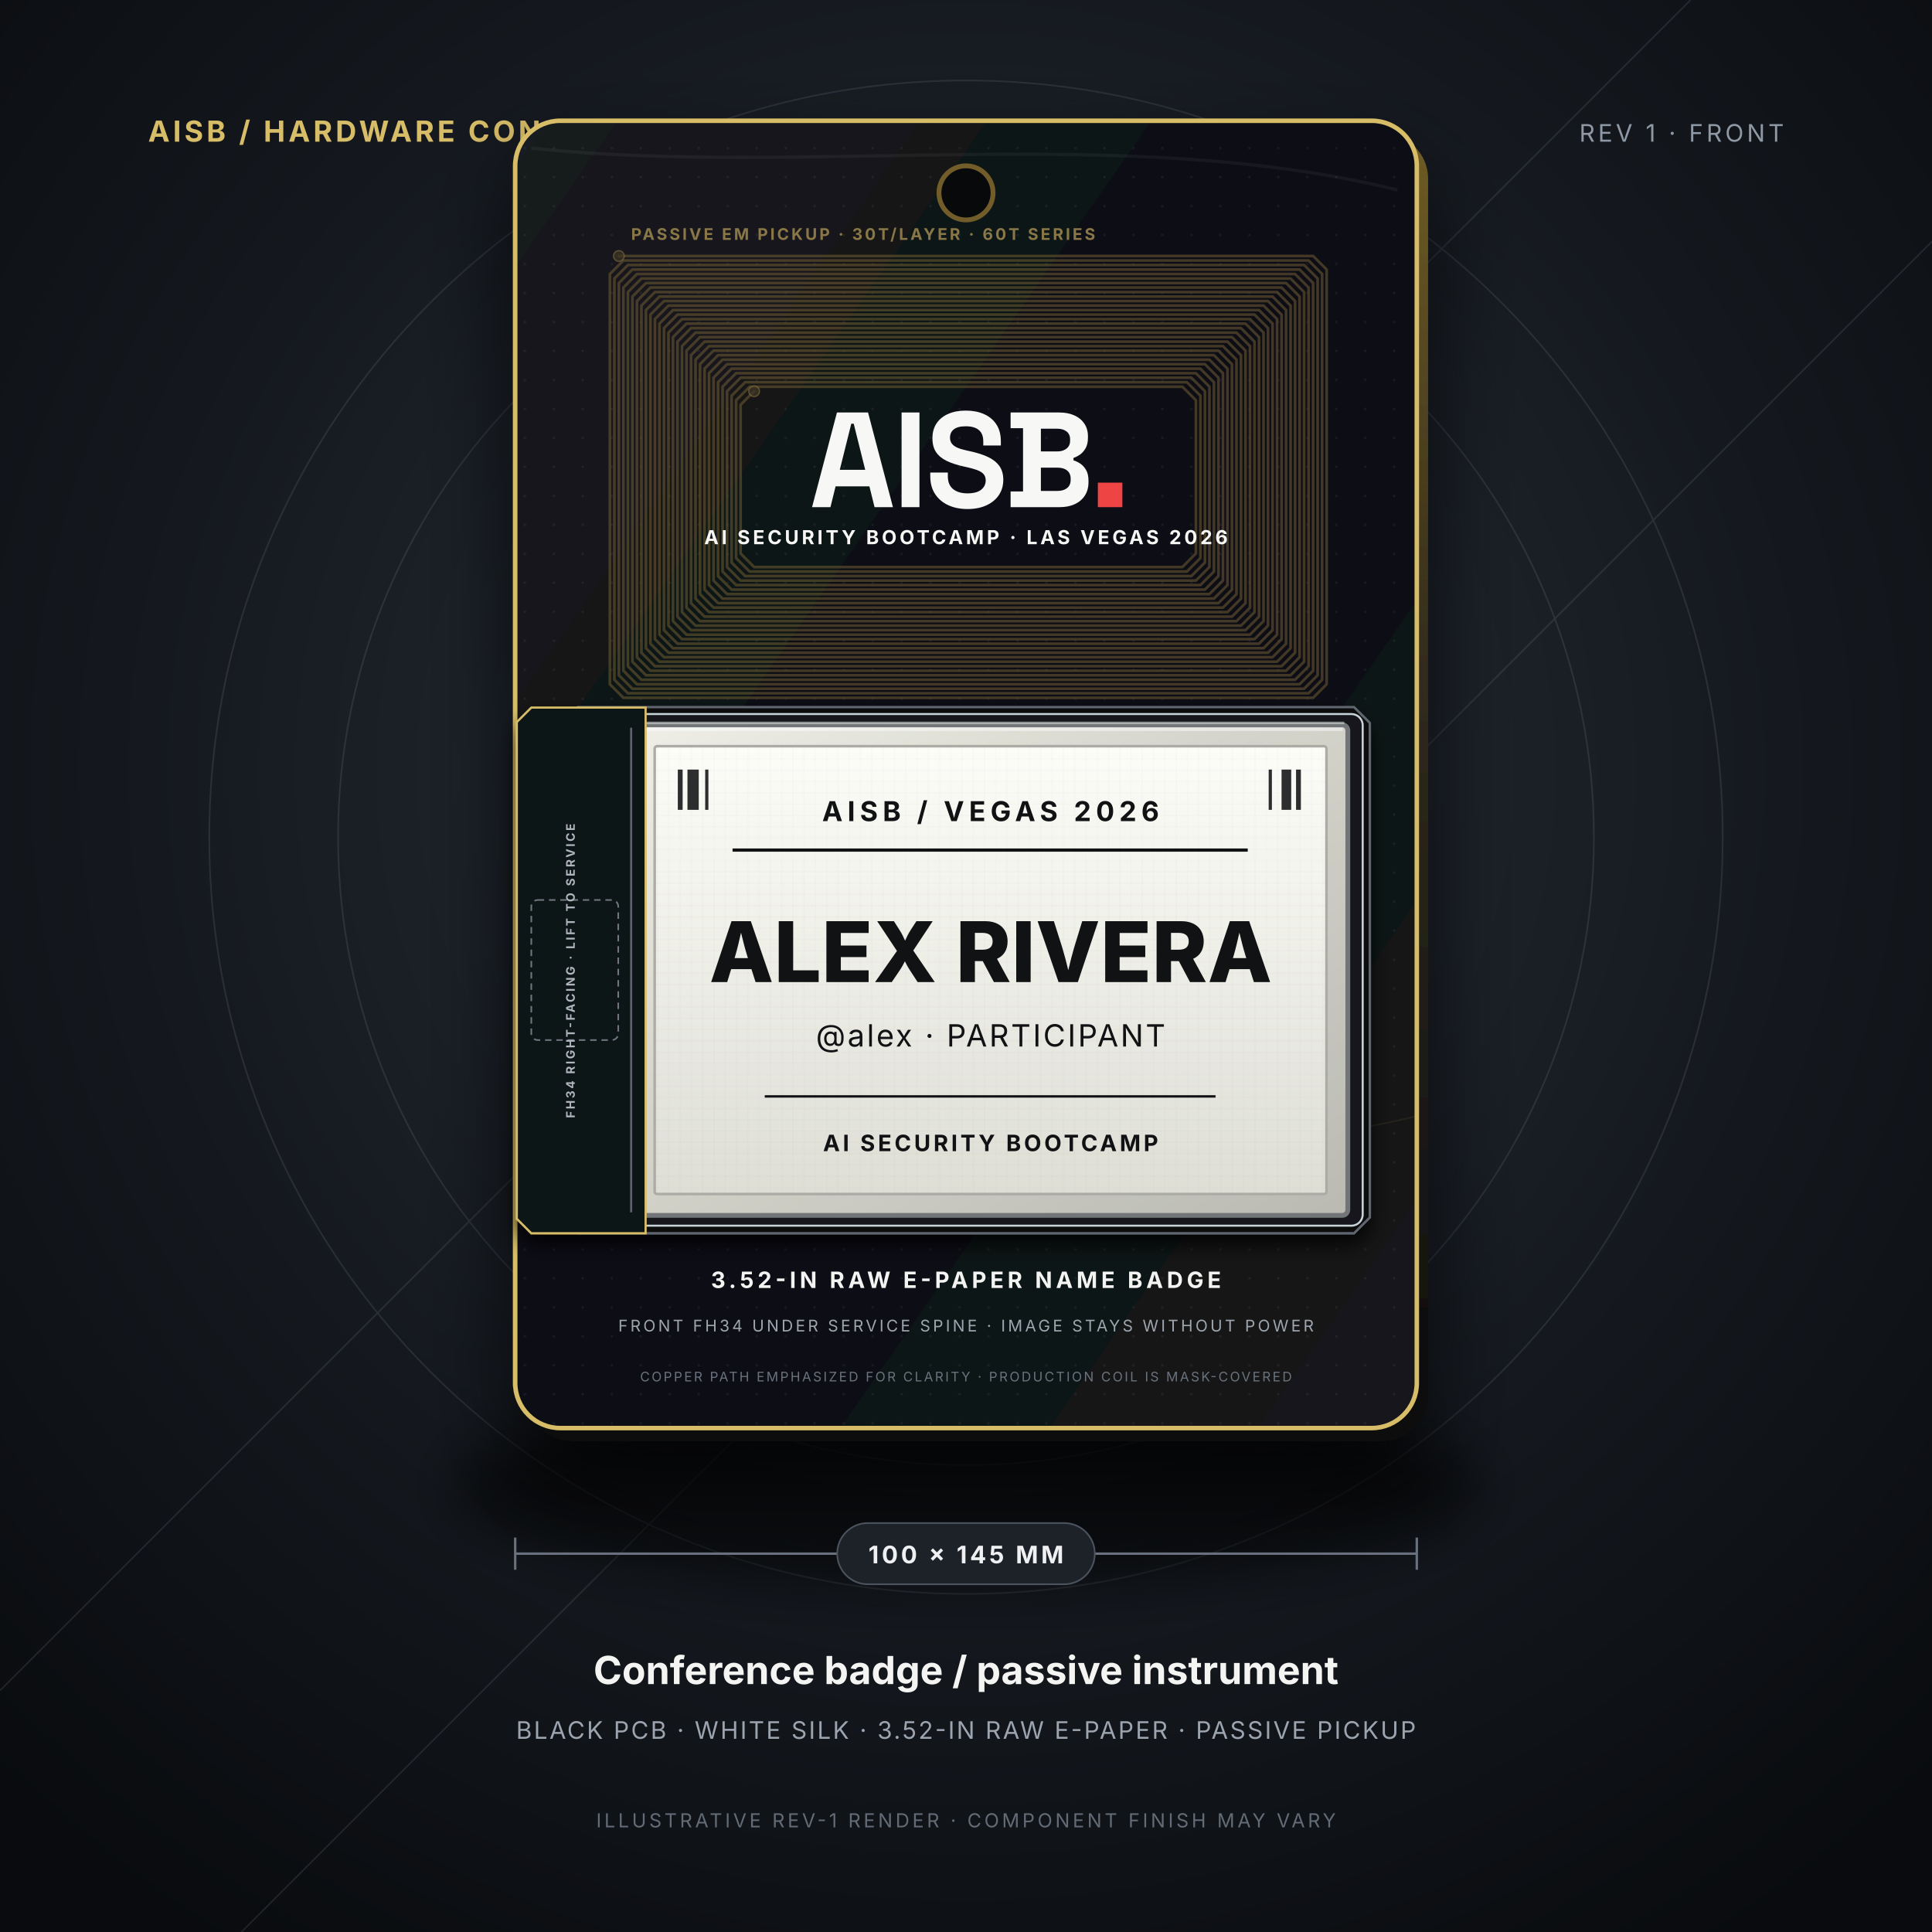
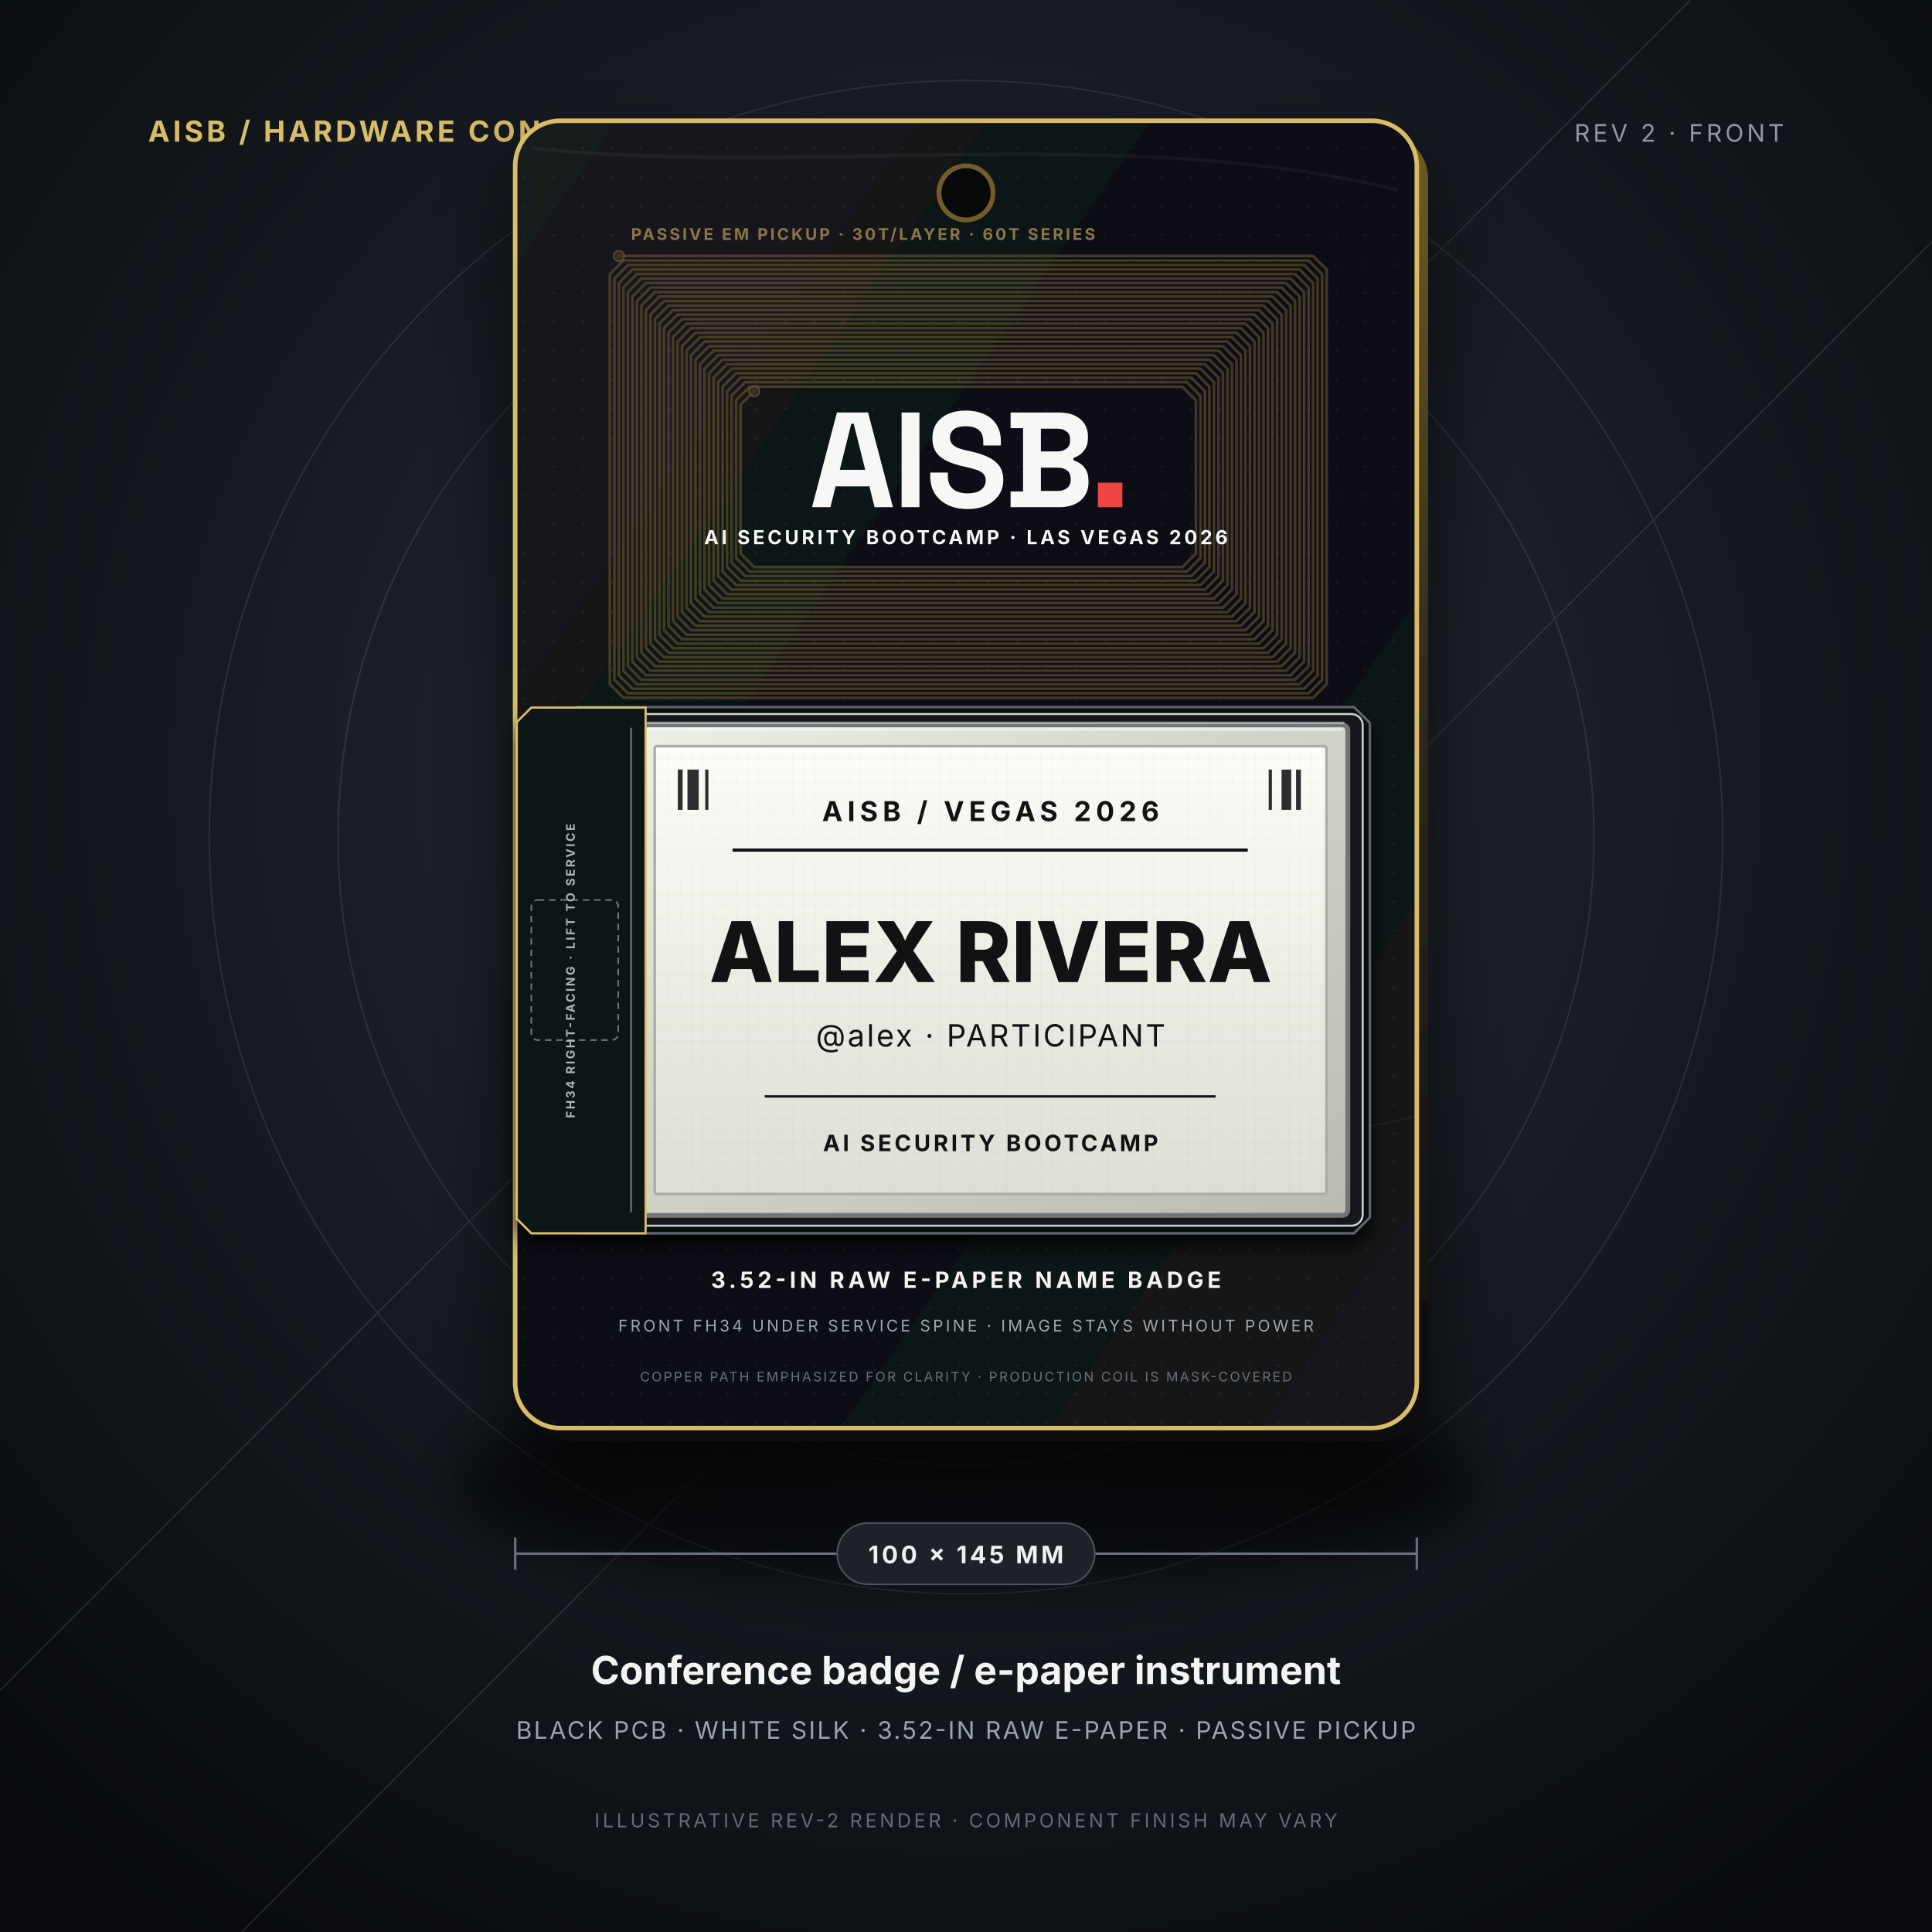
<svg xmlns="http://www.w3.org/2000/svg" viewBox="0 0 1200 1200" width="1200" height="1200" role="img" aria-labelledby="title desc">
  <defs>
    <radialGradient id="bg" cx="50%" cy="40%" r="72%">
      <stop offset="0" stop-color="#29303a" />
      <stop offset="0.58" stop-color="#15191f" />
      <stop offset="1" stop-color="#090b0e" />
    </radialGradient>
    <linearGradient id="board" x1="0" y1="0" x2="1" y2="1">
      <stop offset="0" stop-color="#181b20" />
      <stop offset="0.48" stop-color="#0c0e12" />
      <stop offset="1" stop-color="#15171b" />
    </linearGradient>
    <linearGradient id="boardEdge" x1="0" y1="0" x2="0" y2="1">
      <stop stop-color="#6f5c25" />
      <stop offset="0.42" stop-color="#312a1b" />
      <stop offset="1" stop-color="#0b0c0e" />
    </linearGradient>
    <linearGradient id="paper" x1="0" y1="0" x2="0" y2="1">
      <stop stop-color="#fffef7" />
      <stop offset="1" stop-color="#dfddd3" />
    </linearGradient>
    <linearGradient id="gold" x1="0" y1="0" x2="1" y2="1">
      <stop stop-color="#7a6226" />
      <stop offset="0.28" stop-color="#d8bd68" />
      <stop offset="0.55" stop-color="#8c7130" />
      <stop offset="0.8" stop-color="#e6cd78" />
      <stop offset="1" stop-color="#69531e" />
    </linearGradient>
    <linearGradient id="metal" x1="0" y1="0" x2="1" y2="0">
      <stop stop-color="#71767c" />
      <stop offset="0.18" stop-color="#d4d8db" />
      <stop offset="0.48" stop-color="#888e94" />
      <stop offset="0.78" stop-color="#e1e4e6" />
      <stop offset="1" stop-color="#6b7075" />
    </linearGradient>
    <linearGradient id="glass" x1="0" y1="0" x2="1" y2="1">
      <stop stop-color="#f3f1e8" />
      <stop offset="0.42" stop-color="#d7d4ca" />
      <stop offset="1" stop-color="#b9b7ae" />
    </linearGradient>
    <linearGradient id="flex" x1="0" y1="0" x2="1" y2="0">
      <stop stop-color="#74300b" />
      <stop offset="0.48" stop-color="#df8429" />
      <stop offset="1" stop-color="#8a3b0d" />
    </linearGradient>
    <pattern id="dots" width="18" height="18" patternUnits="userSpaceOnUse">
      <circle cx="2" cy="2" r="0.8" fill="#ffffff" opacity="0.055" />
    </pattern>
    <pattern id="paperGrain" width="7" height="7" patternUnits="userSpaceOnUse">
      <path d="M0 2.5h7M2.5 0v7" stroke="#202020" stroke-width="0.22" opacity="0.08" />
    </pattern>
    <filter id="shadow" x="-30%" y="-20%" width="160%" height="170%">
      <feDropShadow dx="0" dy="28" stdDeviation="28" flood-color="#000000" flood-opacity="0.72" />
    </filter>
    <filter id="soft" x="-30%" y="-30%" width="160%" height="160%">
      <feGaussianBlur stdDeviation="16" />
    </filter>
    <filter id="screenShadow" x="-20%" y="-25%" width="140%" height="160%">
      <feDropShadow dx="0" dy="7" stdDeviation="6" flood-color="#000000" flood-opacity="0.78" />
    </filter>
    <filter id="padGlow" x="-30%" y="-30%" width="160%" height="160%">
      <feDropShadow dx="0" dy="3" stdDeviation="3" flood-color="#e6c868" flood-opacity="0.22" />
    </filter>
    <clipPath id="boardClip">
      <rect x="320" y="75" width="560" height="812" rx="28" />
    </clipPath>
  </defs>
  <rect width="1200" height="1200" fill="url(#bg)" />
  <g opacity="0.13" fill="none" stroke="#aeb6c2" stroke-width="1">
    <path d="M0 1050L1050 0M150 1200L1200 150" />
    <circle cx="600" cy="520" r="470" />
    <circle cx="600" cy="520" r="390" />
  </g>
  <ellipse cx="600" cy="923" rx="320" ry="64" fill="#000" opacity="0.55" filter="url(#soft)" />
  <g font-family="Inter,Arial,sans-serif" letter-spacing="2">
    <text x="92" y="88" fill="#d8bd68" font-size="18" font-weight="700">AISB / HARDWARE CONCEPT</text>
-     <text x="1108" y="88" text-anchor="end" fill="#8f98a5" font-size="15">REV 1 · FRONT</text>
+     <text x="1108" y="88" text-anchor="end" fill="#8f98a5" font-size="15">REV 2 · FRONT</text>
  </g>
  <g filter="url(#shadow)">
    <rect x="327" y="83" width="560" height="812" rx="28" fill="url(#boardEdge)" />
    <rect x="320" y="75" width="560" height="812" rx="28" fill="url(#board)" stroke="#d8bd68" stroke-width="2.8" />
  </g>
  <g clip-path="url(#boardClip)">
    <rect x="320" y="75" width="560" height="812" fill="url(#dots)" />
    <path d="M330 92C500 110 698 76 868 118" fill="none" stroke="#fff" stroke-width="2" opacity="0.05" />
    <path d="M308 730C480 674 710 741 892 690" fill="none" stroke="#d8bd68" stroke-width="1" opacity="0.08" />
  </g>
  <circle cx="600" cy="119.8" r="16.8" fill="#07090b" stroke="#725d2a" stroke-width="3" />
  <g transform="translate(320 75) scale(5.6)" fill="none" stroke-linejoin="round" stroke-linecap="round">
    <path d="M11.5 15 88.5 15 90 16.5 90 62.5 88.5 64 12 64 10.5 62.5 10.5 17 12 15.5 88 15.5 89.5 17 89.5 62 88 63.5 12.5 63.5 11 62 11 17.5 12.5 16 87.5 16 89 17.5 89 61.5 87.5 63 13 63 11.5 61.5 11.5 18 13 16.5 87 16.5 88.5 18 88.5 61 87 62.5 13.5 62.5 12 61 12 18.5 13.5 17 86.5 17 88 18.5 88 60.5 86.5 62 14 62 12.5 60.5 12.5 19 14 17.5 86 17.5 87.5 19 87.5 60 86 61.5 14.5 61.5 13 60 13 19.5 14.5 18 85.5 18 87 19.5 87 59.5 85.5 61 15 61 13.5 59.5 13.5 20 15 18.5 85 18.5 86.5 20 86.5 59 85 60.5 15.5 60.5 14 59 14 20.5 15.5 19 84.5 19 86 20.5 86 58.5 84.5 60 16 60 14.5 58.5 14.5 21 16 19.5 84 19.5 85.5 21 85.5 58 84 59.5 16.5 59.5 15 58 15 21.5 16.5 20 83.5 20 85 21.5 85 57.5 83.5 59 17 59 15.5 57.5 15.5 22 17 20.5 83 20.5 84.5 22 84.5 57 83 58.5 17.5 58.5 16 57 16 22.5 17.5 21 82.5 21 84 22.5 84 56.5 82.5 58 18 58 16.5 56.5 16.5 23 18 21.5 82 21.5 83.5 23 83.5 56 82 57.5 18.5 57.5 17 56 17 23.5 18.5 22 81.5 22 83 23.5 83 55.5 81.5 57 19 57 17.5 55.5 17.5 24 19 22.5 81 22.5 82.5 24 82.5 55 81 56.5 19.5 56.5 18 55 18 24.5 19.5 23 80.5 23 82 24.5 82 54.5 80.5 56 20 56 18.5 54.5 18.5 25 20 23.5 80 23.5 81.5 25 81.5 54 80 55.5 20.5 55.5 19 54 19 25.5 20.5 24 79.5 24 81 25.5 81 53.5 79.5 55 21 55 19.5 53.5 19.5 26 21 24.5 79 24.5 80.5 26 80.5 53 79 54.5 21.5 54.5 20 53 20 26.5 21.5 25 78.5 25 80 26.5 80 52.5 78.5 54 22 54 20.5 52.5 20.5 27 22 25.5 78 25.5 79.5 27 79.5 52 78 53.5 22.5 53.5 21 52 21 27.5 22.5 26 77.5 26 79 27.5 79 51.5 77.5 53 23 53 21.5 51.5 21.5 28 23 26.5 77 26.5 78.5 28 78.5 51 77 52.5 23.5 52.5 22 51 22 28.5 23.5 27 76.5 27 78 28.5 78 50.5 76.5 52 24 52 22.5 50.5 22.5 29 24 27.5 76 27.5 77.5 29 77.5 50 76 51.5 24.5 51.5 23 50 23 29.5 24.5 28 75.5 28 77 29.5 77 49.5 75.5 51 25 51 23.5 49.5 23.5 30 25 28.5 75 28.5 76.5 30 76.5 49 75 50.5 25.5 50.5 24 49 24 30.5 25.5 29 74.5 29 76 30.5 76 48.5 74.5 50 26 50 24.5 48.5 24.5 31 26 29.5 74 29.5 75.5 31 75.5 48 74 49.5 26.5 49.5 25 48 25 31.5 26.5 30" stroke="#6d5a31" stroke-width="0.30" opacity="0.56" />
  </g>
  <circle cx="384.4" cy="159" r="3.3" fill="#3e3524" stroke="#78653a" stroke-width="0.8" opacity="0.72" />
  <circle cx="468.4" cy="243" r="3.3" fill="#3e3524" stroke="#78653a" stroke-width="0.8" opacity="0.72" />
  <text x="392" y="149" fill="#897747" font-family="Inter,Arial,sans-serif" font-size="10" font-weight="700" letter-spacing="1.45">PASSIVE EM PICKUP · 30T/LAYER · 60T SERIES</text>
  <g font-family="Inter,Arial,sans-serif" text-anchor="middle">
    <g fill="#f7f7f5" fill-rule="evenodd" transform="translate(502.875 315) scale(.084 -.084)">
      <path d="M18 0L202 700L432 700L616 0L480 0L442 154L192 154L154 0ZM223 276L411 276L326 617L308 617Z" />
      <path d="M66 0L66 700L198 700L198 0Z" transform="translate(614)" />
      <path d="M309 -14Q228 -14 166 15Q104 44 69 98Q34 152 34 228L34 256L164 256L164 228Q164 165 203 133.5Q242 102 309 102Q377 102 410.5 129Q444 156 444 198Q444 227 427.5 245Q411 263 379.5 274.5Q348 286 303 296L280 301Q208 317 156.5 341.5Q105 366 77.5 406Q50 446 50 510Q50 574 80.5 619.5Q111 665 166.5 689.5Q222 714 297 714Q372 714 430.5 688.5Q489 663 522.5 612.5Q556 562 556 486L556 456L426 456L426 486Q426 526 410.5 550.5Q395 575 366 586.5Q337 598 297 598Q237 598 208.5 575.5Q180 553 180 514Q180 488 193.5 470Q207 452 234 440Q261 428 303 419L326 414Q401 398 456.5 373Q512 348 543 307Q574 266 574 202Q574 138 541.5 89.5Q509 41 449.5 13.5Q390 -14 309 -14Z" transform="translate(858)" />
      <path d="M46 0L46 116L138 116L138 584L46 584L46 700L406 700Q470 700 517.5 678.5Q565 657 591.5 617.5Q618 578 618 523L618 513Q618 465 600 434.5Q582 404 557.5 387.5Q533 371 511 364L511 346Q533 340 559 323.5Q585 307 603.5 276Q622 245 622 195L622 185Q622 127 595 85.5Q568 44 520.5 22Q473 0 410 0ZM270 120L394 120Q437 120 463.5 141Q490 162 490 201L490 211Q490 250 464 271Q438 292 394 292L270 292ZM270 412L392 412Q433 412 459.5 433Q486 454 486 491L486 501Q486 539 460 559.5Q434 580 392 580L270 580Z" transform="translate(1440)" />
    </g>
    <rect x="681.9" y="299.775" width="15.225" height="15.225" fill="#ef4444" />
    <text x="600" y="338" fill="#f6f6f4" font-size="12" font-weight="700" letter-spacing="1.8">AI SECURITY BOOTCAMP · LAS VEGAS 2026</text>
  </g>
  <g filter="url(#screenShadow)">
    <g>
      <path d="M342.4 567.55h20.44v70H342.4z" fill="url(#flex)" stroke="#f2a84c" stroke-width="1" />
      <path d="M343 570h19M343 572.7h19M343 575.4h19M343 578.1h19M343 580.8h19M343 583.5h19M343 586.2h19M343 588.9h19M343 591.6h19M343 594.3h19M343 597h19M343 599.7h19M343 602.4h19M343 605.1h19M343 607.8h19M343 610.5h19M343 613.2h19M343 615.9h19M343 618.6h19M343 621.3h19M343 624h19M343 626.7h19M343 629.4h19M343 632.1h19" stroke="#ffce77" stroke-width=".75" opacity=".62" />
      <rect x="329.52" y="557.47" width="21.28" height="90.16" rx="3.5" fill="#15191d" stroke="#858c92" stroke-width="1.3" />
      <rect x="329.52" y="561" width="9.2" height="83.1" rx="2" fill="#262b2f" />
      <path d="M330.2 565h6M330.2 640h6" stroke="#c7caca" stroke-width="3" />
      <path d="M346.2 570h3.7M346.2 572.7h3.7M346.2 575.4h3.7M346.2 578.1h3.7M346.2 580.8h3.7M346.2 583.5h3.7M346.2 586.2h3.7M346.2 588.9h3.7M346.2 591.6h3.7M346.2 594.3h3.7M346.2 597h3.7M346.2 599.7h3.7M346.2 602.4h3.7M346.2 605.1h3.7M346.2 607.8h3.7M346.2 610.5h3.7M346.2 613.2h3.7M346.2 615.9h3.7M346.2 618.6h3.7M346.2 621.3h3.7M346.2 624h3.7M346.2 626.7h3.7M346.2 629.4h3.7M346.2 632.1h3.7" stroke="#e2c66d" stroke-width="1.15" />
      <path d="M350.8 565v75" stroke="#edf0ef" stroke-width="1.5" opacity=".82" />
    </g>
    <path d="M359 439.2h482l9.8 9.8v307.2l-9.8 9.8H359l-9-9V448.2zm42 17.2v292.9h428.7V456.4z" fill="#080b0e" fill-rule="evenodd" stroke="#5f6670" stroke-width="1.5" />
    <rect x="362.84" y="450.2" width="474.32" height="304.7" rx="3.5" fill="url(#glass)" stroke="#6d6f70" stroke-width="3" />
    <path d="M366 453h468" stroke="#fff" stroke-width="2" opacity="0.48" />
    <rect x="406.63" y="463.47" width="417.26" height="278.15" rx="1.5" fill="url(#paper)" stroke="#aaa79f" stroke-width="1.6" />
    <rect x="406.63" y="463.47" width="417.26" height="278.15" rx="1.5" fill="url(#paperGrain)" />
    <rect x="370" y="527" width="28" height="150" rx="4" fill="#c0bdb3" opacity="0.78" />
    <rect x="353.6" y="443.5" width="492.8" height="317.8" rx="7" fill="#d9f4ff" fill-opacity="0.055" stroke="#c8d3d8" stroke-width="1.25" />
    <path d="M359 449h476" stroke="#fff" stroke-width="1.6" opacity="0.42" />
    <path d="M321 448.5l9-9h71v326.5h-71l-9-9z" fill="#101419" stroke="#d8bd68" stroke-width="1.35" />
    <path d="M392 452v301" stroke="#5c646d" stroke-width="1.3" />
    <rect x="330" y="559" width="54" height="87" rx="4" fill="none" stroke="#6e7780" stroke-width="1" stroke-dasharray="4 3" />
    <text x="357" y="603" transform="rotate(-90 357 603)" text-anchor="middle" fill="#aeb5bc" font-family="Inter,Arial,sans-serif" font-size="7.4" font-weight="700" letter-spacing="1.2">FH34 RIGHT-FACING · LIFT TO SERVICE</text>
  </g>
  <g font-family="Inter,Arial,sans-serif" fill="#111214" text-anchor="middle">
    <text x="615.3" y="510" font-size="17" font-weight="700" letter-spacing="3">AISB / VEGAS 2026</text>
    <line x1="455" y1="528" x2="775" y2="528" stroke="#111214" stroke-width="2" />
    <text x="615.3" y="610" font-size="52" font-weight="800" letter-spacing="0.2">ALEX RIVERA</text>
    <text x="615.3" y="650" font-size="19" letter-spacing="1.3">@alex  ·  PARTICIPANT</text>
    <line x1="475" y1="681" x2="755" y2="681" stroke="#111214" stroke-width="1.5" />
    <text x="615.3" y="715" font-size="14" font-weight="700" letter-spacing="1.8">AI SECURITY BOOTCAMP</text>
  </g>
  <g fill="#111214" opacity="0.88">
    <rect x="421" y="478" width="3" height="25" />
    <rect x="427" y="478" width="7" height="25" />
    <rect x="438" y="478" width="2" height="25" />
    <rect x="805" y="478" width="3" height="25" />
    <rect x="796" y="478" width="6" height="25" />
    <rect x="788" y="478" width="2" height="25" />
  </g>
  <g font-family="Inter,Arial,sans-serif" text-anchor="middle">
    <text x="600" y="800" fill="#f3f3f1" font-size="14" font-weight="700" letter-spacing="2.3">3.52-IN RAW E-PAPER NAME BADGE</text>
    <text x="600" y="827" fill="#9da5ae" font-size="10" letter-spacing="1.6">FRONT FH34 UNDER SERVICE SPINE · IMAGE STAYS WITHOUT POWER</text>
    <text x="600" y="858" fill="#69727d" font-size="8.2" letter-spacing="1.15">COPPER PATH EMPHASIZED FOR CLARITY · PRODUCTION COIL IS MASK-COVERED</text>
  </g>
  <g font-family="Inter,Arial,sans-serif">
    <line x1="320" y1="965" x2="880" y2="965" stroke="#68717d" stroke-width="1.5" />
    <line x1="320" y1="955" x2="320" y2="975" stroke="#68717d" stroke-width="1.5" />
    <line x1="880" y1="955" x2="880" y2="975" stroke="#68717d" stroke-width="1.5" />
    <rect x="520" y="946" width="160" height="38" rx="19" fill="#1d2229" stroke="#4b535e" />
    <text x="600" y="971" text-anchor="middle" fill="#eef0f2" font-size="15" font-weight="700" letter-spacing="1.8">100 × 145 MM</text>
-     <text x="600" y="1046" text-anchor="middle" fill="#f4f4f2" font-size="24" font-weight="700">Conference badge / passive instrument</text>
+     <text x="600" y="1046" text-anchor="middle" fill="#f4f4f2" font-size="24" font-weight="700">Conference badge / e-paper instrument</text>
    <text x="600" y="1080" text-anchor="middle" fill="#9ba4af" font-size="15" letter-spacing="1.2">BLACK PCB · WHITE SILK · 3.52-IN RAW E-PAPER · PASSIVE PICKUP</text>
-     <text x="600" y="1135" text-anchor="middle" fill="#626b76" font-size="12" letter-spacing="1.8">ILLUSTRATIVE REV-1 RENDER · COMPONENT FINISH MAY VARY</text>
+     <text x="600" y="1135" text-anchor="middle" fill="#626b76" font-size="12" letter-spacing="1.8">ILLUSTRATIVE REV-2 RENDER · COMPONENT FINISH MAY VARY</text>
  </g>
</svg>
